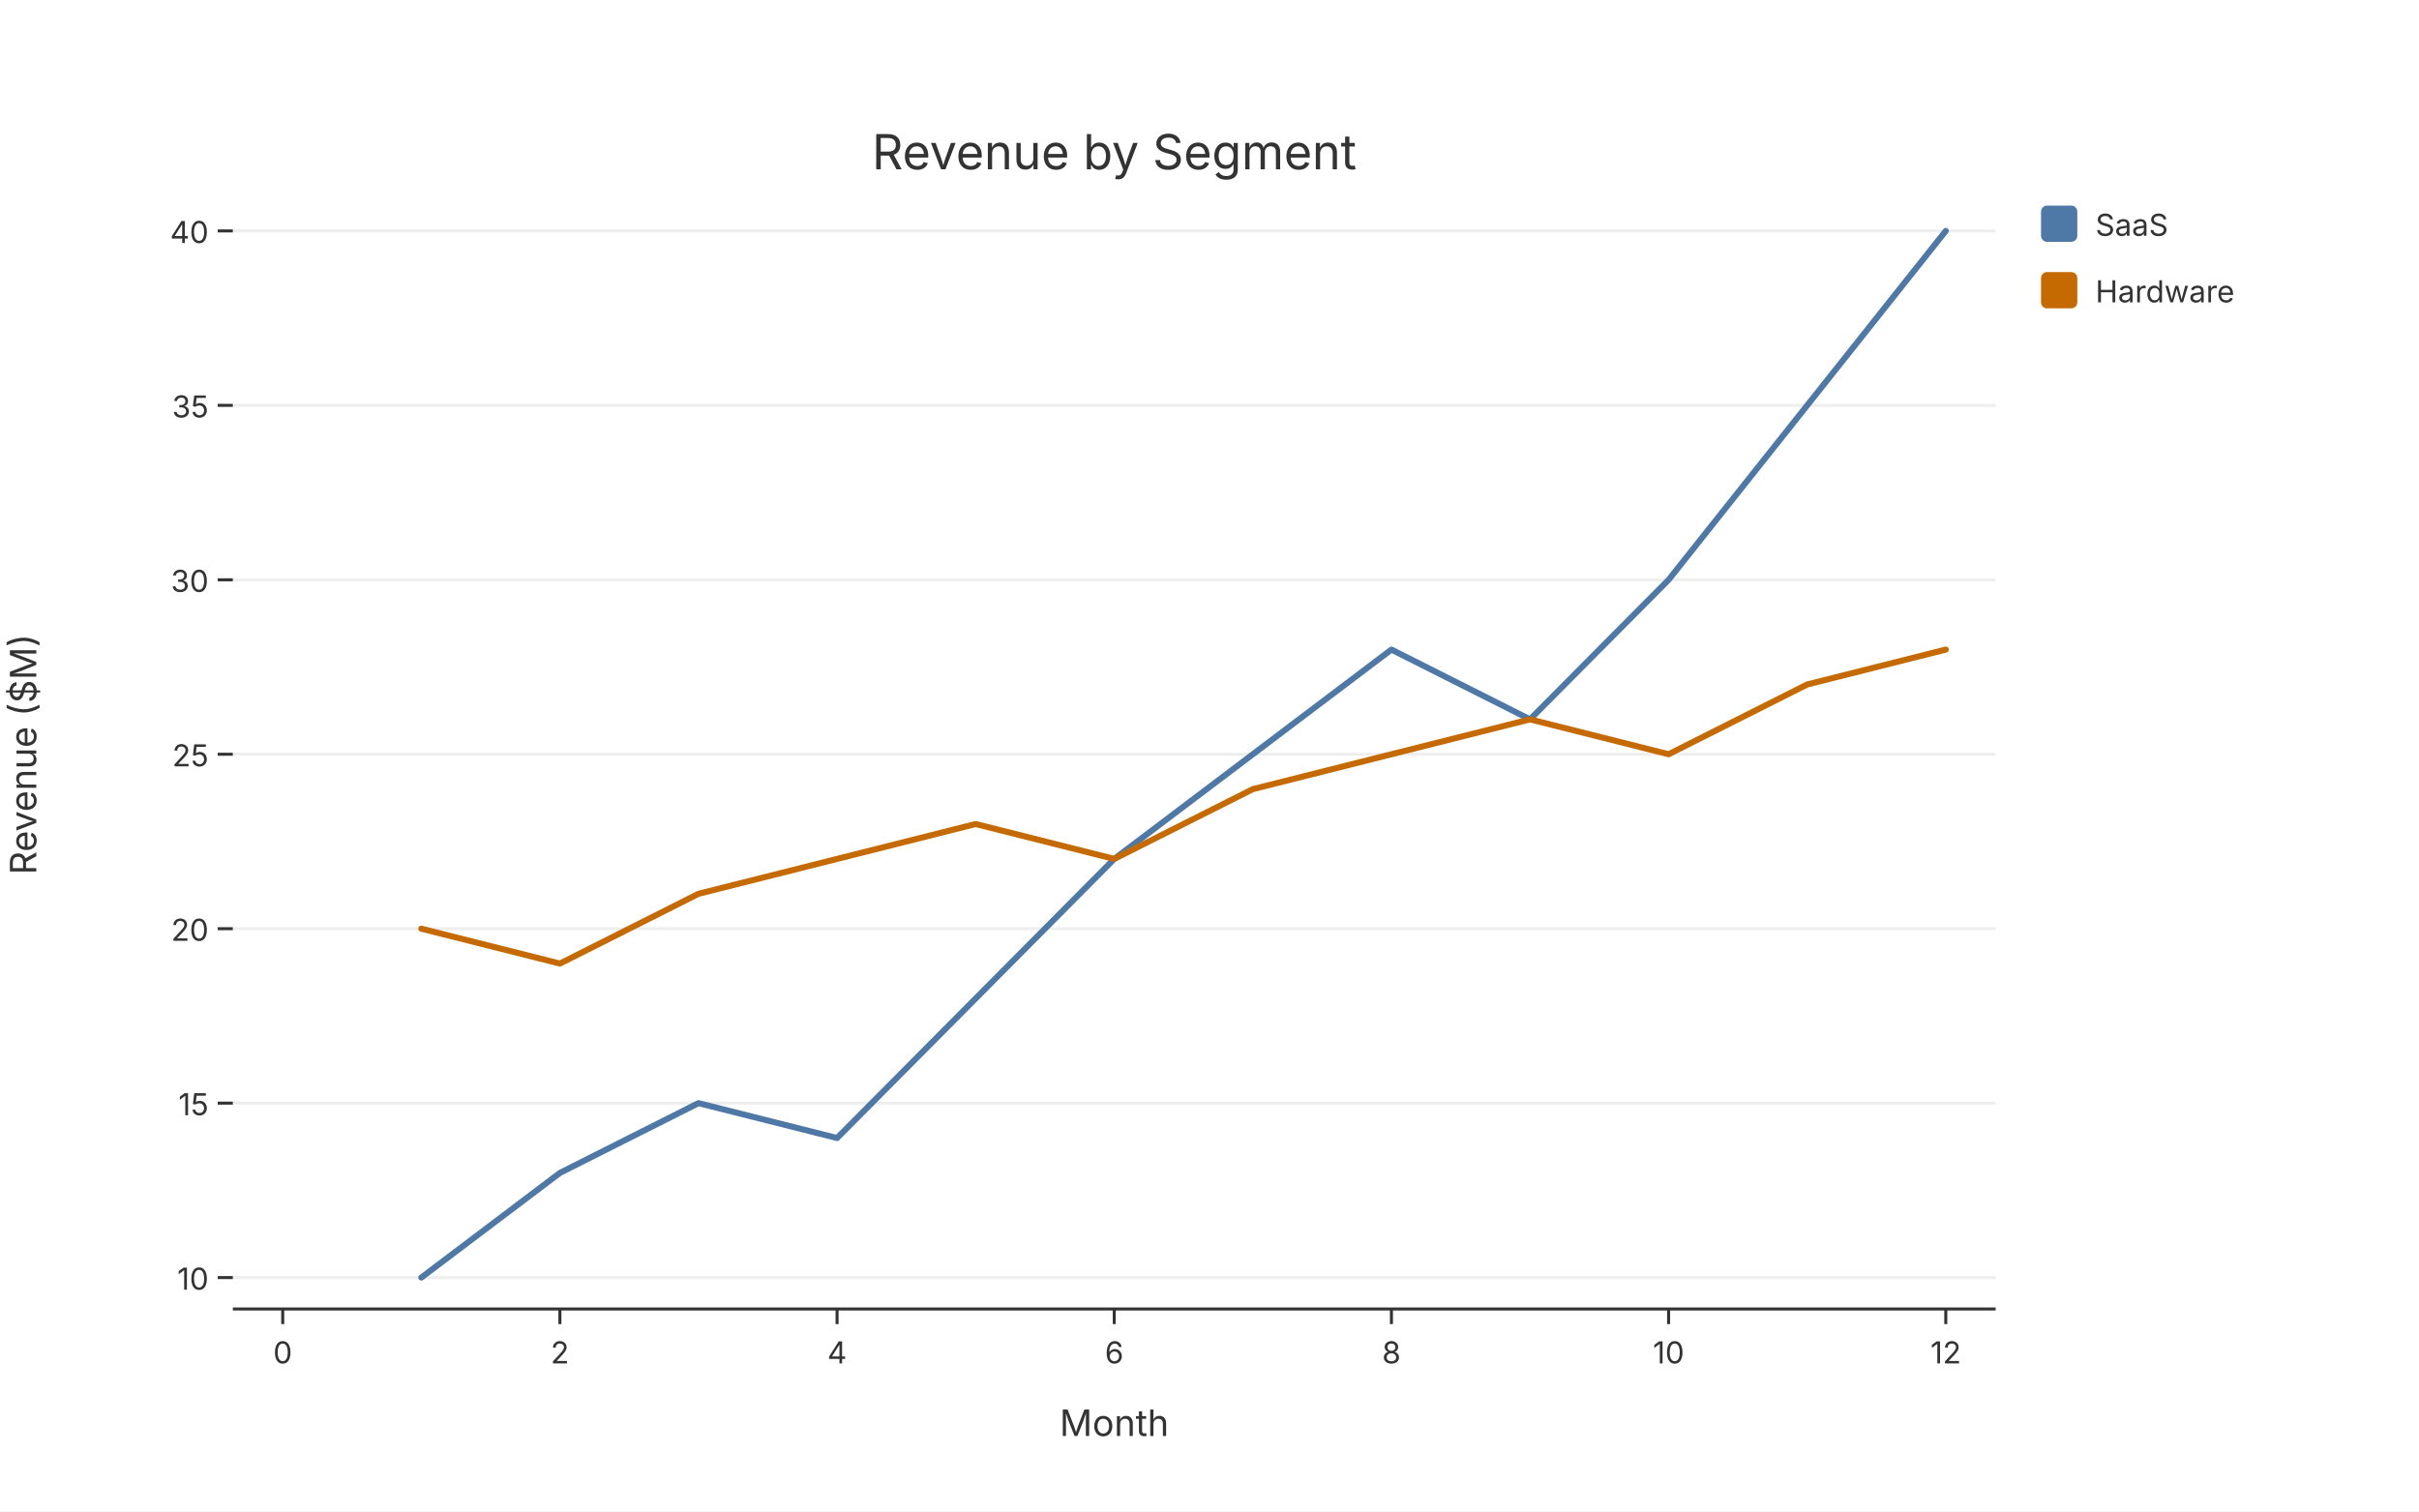
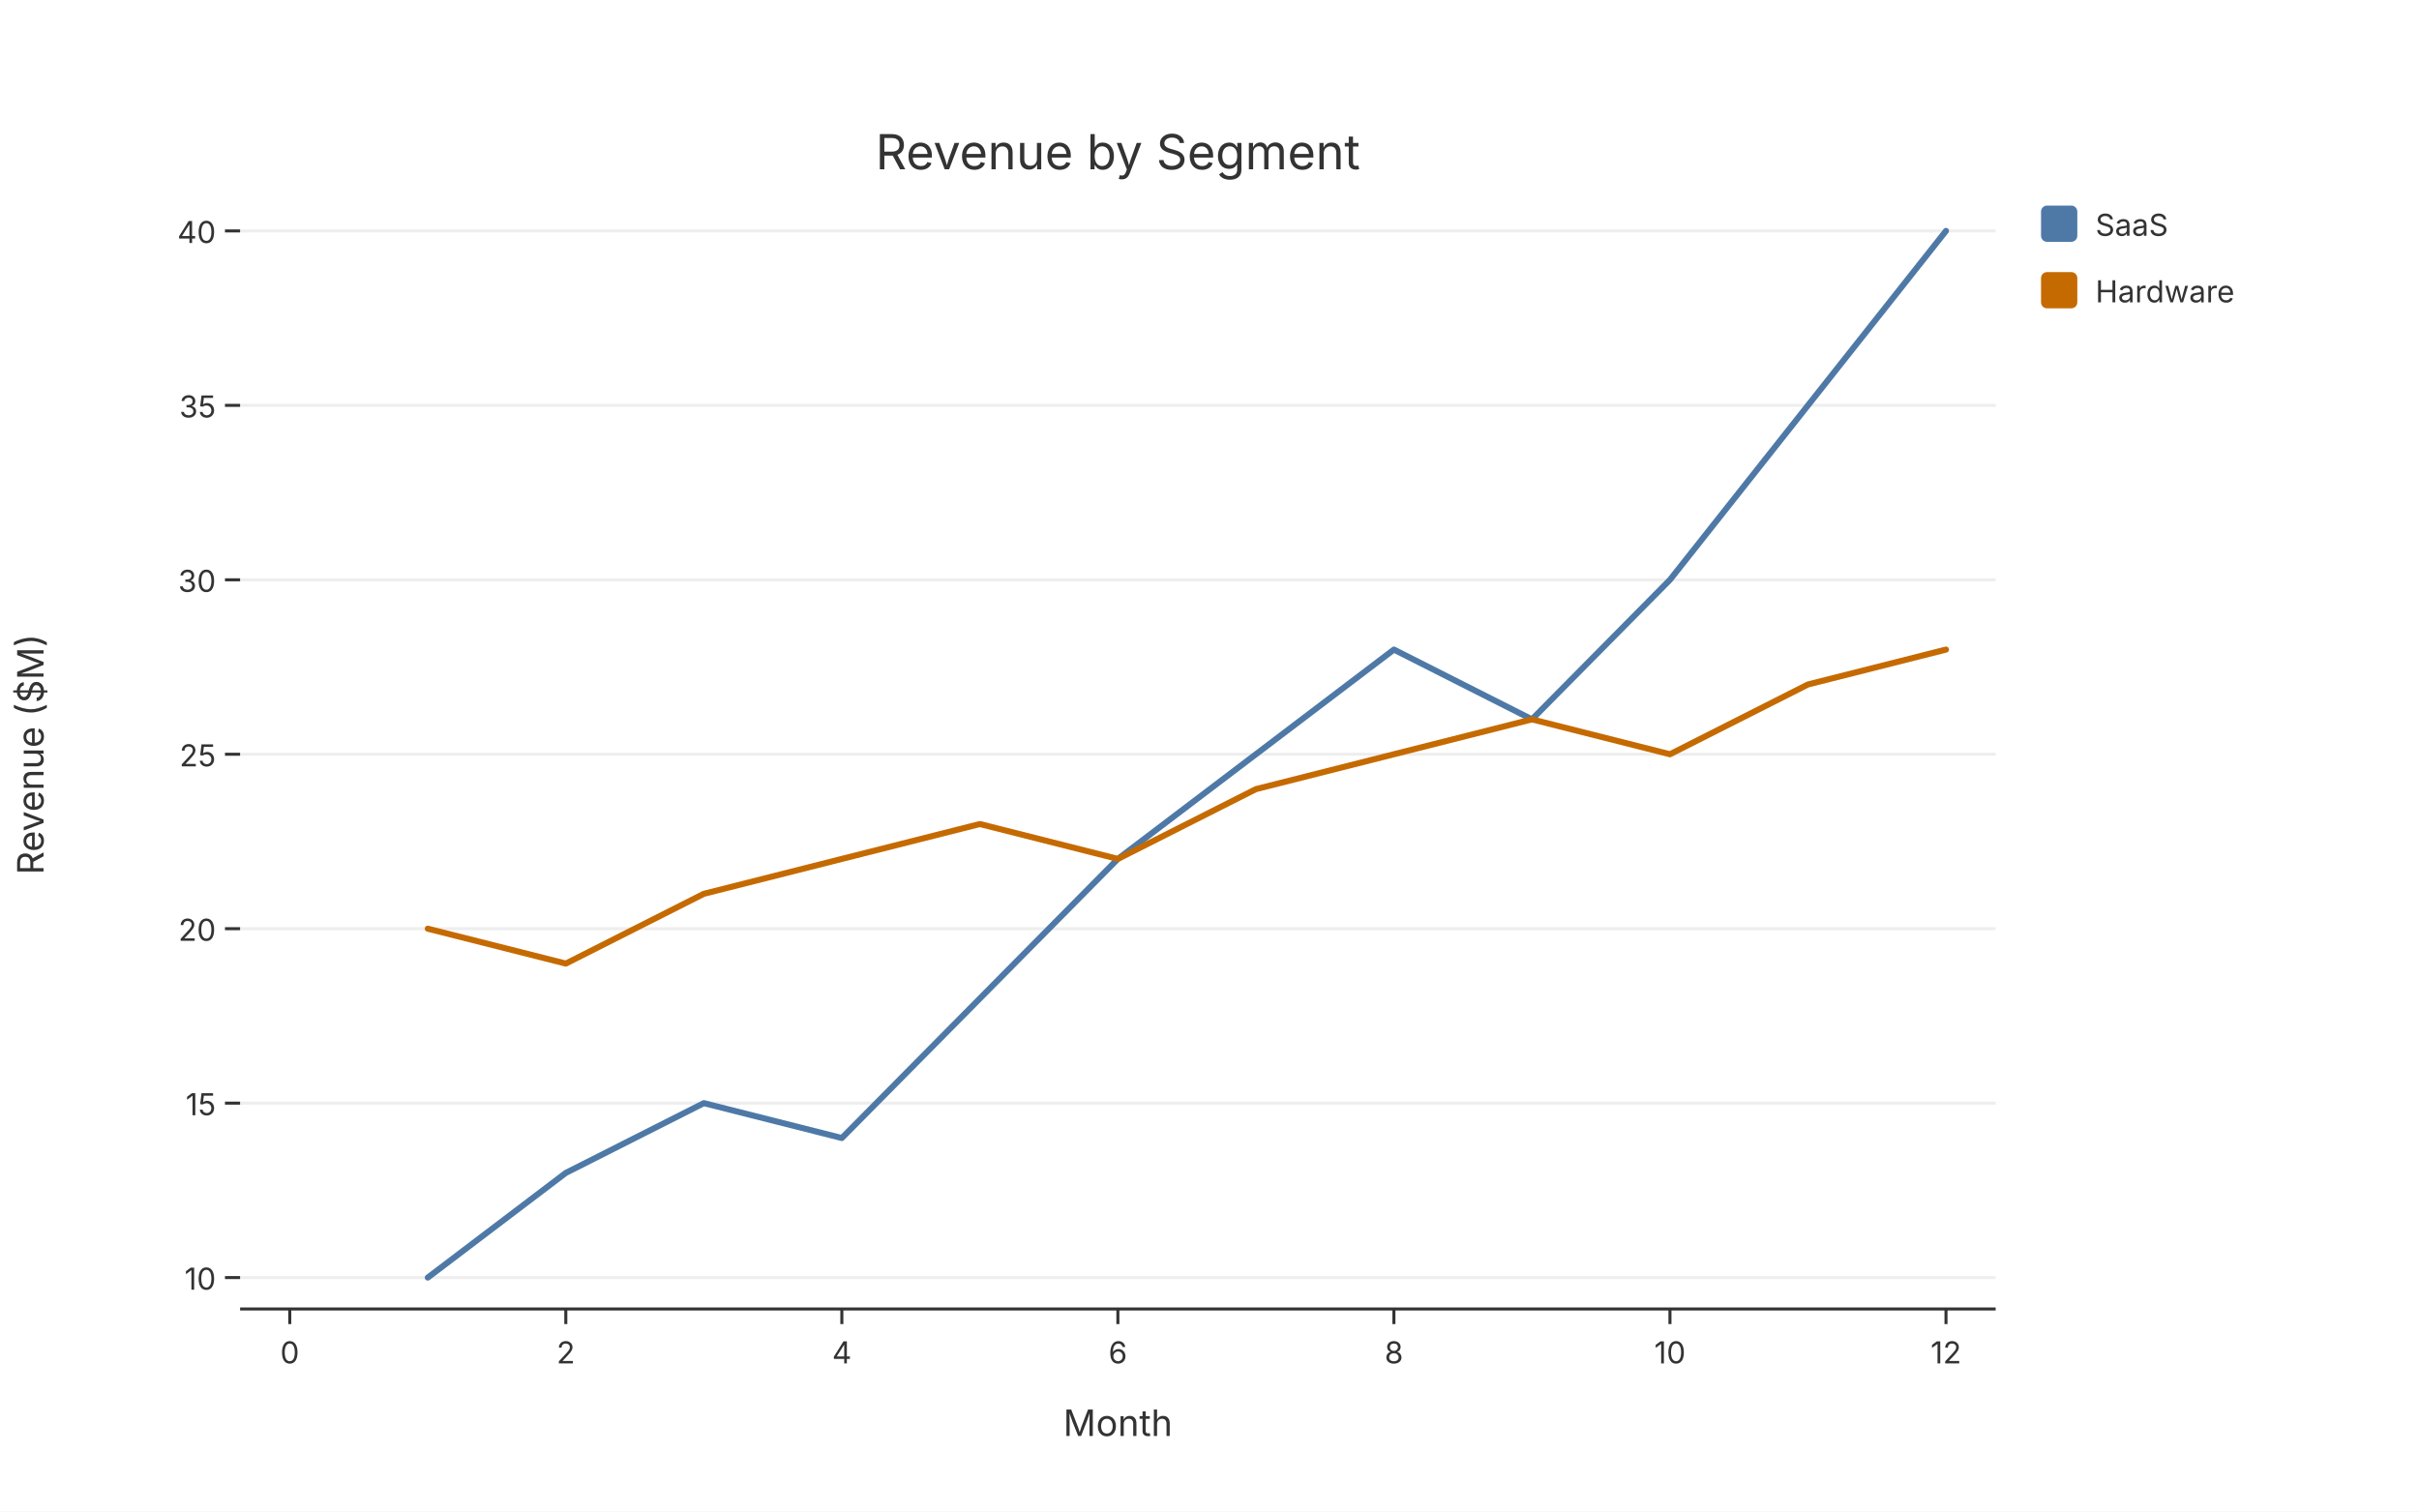
<svg xmlns="http://www.w3.org/2000/svg" width="800" height="500" viewBox="0 0 800.0 500.0">
  <defs>
    <clipPath id="plot-clip">
-       <rect x="77" y="66" width="583" height="367" />
+       <rect x="79.4" y="66" width="580.6" height="367" />
    </clipPath>
  </defs>
  <rect x="0" y="0" width="800" height="500" fill="#FFFFFF" />
-   <line x1="77" y1="422.613" x2="660" y2="422.613" stroke="#EEEEEE" stroke-width="1" />
-   <line x1="77" y1="364.909" x2="660" y2="364.909" stroke="#EEEEEE" stroke-width="1" />
-   <line x1="77" y1="307.204" x2="660" y2="307.204" stroke="#EEEEEE" stroke-width="1" />
-   <line x1="77" y1="249.5" x2="660" y2="249.5" stroke="#EEEEEE" stroke-width="1" />
-   <line x1="77" y1="191.796" x2="660" y2="191.796" stroke="#EEEEEE" stroke-width="1" />
-   <line x1="77" y1="134.091" x2="660" y2="134.091" stroke="#EEEEEE" stroke-width="1" />
-   <line x1="77" y1="76.387" x2="660" y2="76.387" stroke="#EEEEEE" stroke-width="1" />
-   <line x1="77" y1="433" x2="660" y2="433" stroke="#333333" stroke-width="1" />
+   <line x1="79.4" y1="422.613" x2="660" y2="422.613" stroke="#EEEEEE" stroke-width="1" />
+   <line x1="79.4" y1="364.909" x2="660" y2="364.909" stroke="#EEEEEE" stroke-width="1" />
+   <line x1="79.4" y1="307.204" x2="660" y2="307.204" stroke="#EEEEEE" stroke-width="1" />
+   <line x1="79.4" y1="249.5" x2="660" y2="249.5" stroke="#EEEEEE" stroke-width="1" />
+   <line x1="79.4" y1="191.796" x2="660" y2="191.796" stroke="#EEEEEE" stroke-width="1" />
+   <line x1="79.4" y1="134.091" x2="660" y2="134.091" stroke="#EEEEEE" stroke-width="1" />
+   <line x1="79.4" y1="76.387" x2="660" y2="76.387" stroke="#EEEEEE" stroke-width="1" />
+   <line x1="79.4" y1="433" x2="660" y2="433" stroke="#333333" stroke-width="1" />
  <g clip-path="url(#plot-clip)">
-     <polyline points="139.333,422.613 185.167,387.991 231,364.909 276.833,376.45 322.667,330.286 368.5,284.123 414.333,249.5 460.167,214.877 506,237.959 551.833,191.796 597.667,134.091 643.5,76.387" fill="none" stroke="#4E79A7" stroke-width="2" stroke-linejoin="round" stroke-linecap="round" />
-     <polyline points="139.333,307.204 185.167,318.745 231,295.664 276.833,284.123 322.667,272.582 368.5,284.123 414.333,261.041 460.167,249.5 506,237.959 551.833,249.5 597.667,226.418 643.5,214.877" fill="none" stroke="#C56A00" stroke-width="2" stroke-linejoin="round" stroke-linecap="round" />
+     <polyline points="141.477,422.613 187.121,387.991 232.766,364.909 278.411,376.45 324.055,330.286 369.7,284.123 415.345,249.5 460.989,214.877 506.634,237.959 552.279,191.796 597.923,134.091 643.568,76.387" fill="none" stroke="#4E79A7" stroke-width="2" stroke-linejoin="round" stroke-linecap="round" />
+     <polyline points="141.477,307.204 187.121,318.745 232.766,295.664 278.411,284.123 324.055,272.582 369.7,284.123 415.345,261.041 460.989,249.5 506.634,237.959 552.279,249.5 597.923,226.418 643.568,214.877" fill="none" stroke="#C56A00" stroke-width="2" stroke-linejoin="round" stroke-linecap="round" />
  </g>
-   <line x1="93.5" y1="433" x2="93.5" y2="438" stroke="#333333" stroke-width="1" />
-   <text x="93.5" y="451" font-family="Inter, Helvetica Neue, Arial, sans-serif" font-size="10" fill="#333333" text-anchor="middle">0</text>
-   <line x1="185.167" y1="433" x2="185.167" y2="438" stroke="#333333" stroke-width="1" />
-   <text x="185.167" y="451" font-family="Inter, Helvetica Neue, Arial, sans-serif" font-size="10" fill="#333333" text-anchor="middle">2</text>
-   <line x1="276.833" y1="433" x2="276.833" y2="438" stroke="#333333" stroke-width="1" />
-   <text x="276.833" y="451" font-family="Inter, Helvetica Neue, Arial, sans-serif" font-size="10" fill="#333333" text-anchor="middle">4</text>
-   <line x1="368.5" y1="433" x2="368.5" y2="438" stroke="#333333" stroke-width="1" />
-   <text x="368.5" y="451" font-family="Inter, Helvetica Neue, Arial, sans-serif" font-size="10" fill="#333333" text-anchor="middle">6</text>
-   <line x1="460.167" y1="433" x2="460.167" y2="438" stroke="#333333" stroke-width="1" />
-   <text x="460.167" y="451" font-family="Inter, Helvetica Neue, Arial, sans-serif" font-size="10" fill="#333333" text-anchor="middle">8</text>
-   <line x1="551.833" y1="433" x2="551.833" y2="438" stroke="#333333" stroke-width="1" />
-   <text x="551.833" y="451" font-family="Inter, Helvetica Neue, Arial, sans-serif" font-size="10" fill="#333333" text-anchor="middle">10</text>
-   <line x1="643.5" y1="433" x2="643.5" y2="438" stroke="#333333" stroke-width="1" />
-   <text x="643.5" y="451" font-family="Inter, Helvetica Neue, Arial, sans-serif" font-size="10" fill="#333333" text-anchor="middle">12</text>
-   <line x1="72" y1="422.613" x2="77" y2="422.613" stroke="#333333" stroke-width="1" />
-   <text x="69" y="426.613" font-family="Inter, Helvetica Neue, Arial, sans-serif" font-size="10" fill="#333333" text-anchor="end">10</text>
-   <line x1="72" y1="364.909" x2="77" y2="364.909" stroke="#333333" stroke-width="1" />
-   <text x="69" y="368.909" font-family="Inter, Helvetica Neue, Arial, sans-serif" font-size="10" fill="#333333" text-anchor="end">15</text>
-   <line x1="72" y1="307.204" x2="77" y2="307.204" stroke="#333333" stroke-width="1" />
-   <text x="69" y="311.204" font-family="Inter, Helvetica Neue, Arial, sans-serif" font-size="10" fill="#333333" text-anchor="end">20</text>
-   <line x1="72" y1="249.5" x2="77" y2="249.5" stroke="#333333" stroke-width="1" />
-   <text x="69" y="253.5" font-family="Inter, Helvetica Neue, Arial, sans-serif" font-size="10" fill="#333333" text-anchor="end">25</text>
-   <line x1="72" y1="191.796" x2="77" y2="191.796" stroke="#333333" stroke-width="1" />
-   <text x="69" y="195.796" font-family="Inter, Helvetica Neue, Arial, sans-serif" font-size="10" fill="#333333" text-anchor="end">30</text>
-   <line x1="72" y1="134.091" x2="77" y2="134.091" stroke="#333333" stroke-width="1" />
-   <text x="69" y="138.091" font-family="Inter, Helvetica Neue, Arial, sans-serif" font-size="10" fill="#333333" text-anchor="end">35</text>
-   <line x1="72" y1="76.387" x2="77" y2="76.387" stroke="#333333" stroke-width="1" />
-   <text x="69" y="80.387" font-family="Inter, Helvetica Neue, Arial, sans-serif" font-size="10" fill="#333333" text-anchor="end">40</text>
-   <text x="368.5" y="56" font-family="Inter, Helvetica Neue, Arial, sans-serif" font-size="16" fill="#333333" text-anchor="middle">Revenue by Segment</text>
-   <text x="368.5" y="475" font-family="Inter, Helvetica Neue, Arial, sans-serif" font-size="12" fill="#333333" text-anchor="middle">Month</text>
-   <text x="12" y="249.5" font-family="Inter, Helvetica Neue, Arial, sans-serif" font-size="12" fill="#333333" text-anchor="middle" transform="rotate(-90,12,249.5)">Revenue ($M)</text>
+   <line x1="95.832" y1="433" x2="95.832" y2="438" stroke="#333333" stroke-width="1" />
+   <text x="95.832" y="451" font-family="Inter, Helvetica Neue, Arial, sans-serif" font-size="10" fill="#333333" text-anchor="middle">0</text>
+   <line x1="187.121" y1="433" x2="187.121" y2="438" stroke="#333333" stroke-width="1" />
+   <text x="187.121" y="451" font-family="Inter, Helvetica Neue, Arial, sans-serif" font-size="10" fill="#333333" text-anchor="middle">2</text>
+   <line x1="278.411" y1="433" x2="278.411" y2="438" stroke="#333333" stroke-width="1" />
+   <text x="278.411" y="451" font-family="Inter, Helvetica Neue, Arial, sans-serif" font-size="10" fill="#333333" text-anchor="middle">4</text>
+   <line x1="369.7" y1="433" x2="369.7" y2="438" stroke="#333333" stroke-width="1" />
+   <text x="369.7" y="451" font-family="Inter, Helvetica Neue, Arial, sans-serif" font-size="10" fill="#333333" text-anchor="middle">6</text>
+   <line x1="460.989" y1="433" x2="460.989" y2="438" stroke="#333333" stroke-width="1" />
+   <text x="460.989" y="451" font-family="Inter, Helvetica Neue, Arial, sans-serif" font-size="10" fill="#333333" text-anchor="middle">8</text>
+   <line x1="552.279" y1="433" x2="552.279" y2="438" stroke="#333333" stroke-width="1" />
+   <text x="552.279" y="451" font-family="Inter, Helvetica Neue, Arial, sans-serif" font-size="10" fill="#333333" text-anchor="middle">10</text>
+   <line x1="643.568" y1="433" x2="643.568" y2="438" stroke="#333333" stroke-width="1" />
+   <text x="643.568" y="451" font-family="Inter, Helvetica Neue, Arial, sans-serif" font-size="10" fill="#333333" text-anchor="middle">12</text>
+   <line x1="74.4" y1="422.613" x2="79.4" y2="422.613" stroke="#333333" stroke-width="1" />
+   <text x="71.4" y="426.613" font-family="Inter, Helvetica Neue, Arial, sans-serif" font-size="10" fill="#333333" text-anchor="end">10</text>
+   <line x1="74.4" y1="364.909" x2="79.4" y2="364.909" stroke="#333333" stroke-width="1" />
+   <text x="71.4" y="368.909" font-family="Inter, Helvetica Neue, Arial, sans-serif" font-size="10" fill="#333333" text-anchor="end">15</text>
+   <line x1="74.4" y1="307.204" x2="79.4" y2="307.204" stroke="#333333" stroke-width="1" />
+   <text x="71.4" y="311.204" font-family="Inter, Helvetica Neue, Arial, sans-serif" font-size="10" fill="#333333" text-anchor="end">20</text>
+   <line x1="74.4" y1="249.5" x2="79.4" y2="249.5" stroke="#333333" stroke-width="1" />
+   <text x="71.4" y="253.5" font-family="Inter, Helvetica Neue, Arial, sans-serif" font-size="10" fill="#333333" text-anchor="end">25</text>
+   <line x1="74.4" y1="191.796" x2="79.4" y2="191.796" stroke="#333333" stroke-width="1" />
+   <text x="71.4" y="195.796" font-family="Inter, Helvetica Neue, Arial, sans-serif" font-size="10" fill="#333333" text-anchor="end">30</text>
+   <line x1="74.4" y1="134.091" x2="79.4" y2="134.091" stroke="#333333" stroke-width="1" />
+   <text x="71.4" y="138.091" font-family="Inter, Helvetica Neue, Arial, sans-serif" font-size="10" fill="#333333" text-anchor="end">35</text>
+   <line x1="74.4" y1="76.387" x2="79.4" y2="76.387" stroke="#333333" stroke-width="1" />
+   <text x="71.4" y="80.387" font-family="Inter, Helvetica Neue, Arial, sans-serif" font-size="10" fill="#333333" text-anchor="end">40</text>
+   <text x="369.7" y="56" font-family="Inter, Helvetica Neue, Arial, sans-serif" font-size="16" fill="#333333" text-anchor="middle">Revenue by Segment</text>
+   <text x="369.7" y="475" font-family="Inter, Helvetica Neue, Arial, sans-serif" font-size="12" fill="#333333" text-anchor="middle">Month</text>
+   <text x="14.4" y="249.5" font-family="Inter, Helvetica Neue, Arial, sans-serif" font-size="12" fill="#333333" text-anchor="middle" transform="rotate(-90,14.4,249.5)">Revenue ($M)</text>
  <rect x="675" y="68" width="12" height="12" fill="#4E79A7" rx="2" />
  <text x="693" y="78" font-family="Inter, Helvetica Neue, Arial, sans-serif" font-size="10" fill="#333333" text-anchor="start">SaaS</text>
  <rect x="675" y="90" width="12" height="12" fill="#C56A00" rx="2" />
  <text x="693" y="100" font-family="Inter, Helvetica Neue, Arial, sans-serif" font-size="10" fill="#333333" text-anchor="start">Hardware</text>
</svg>
